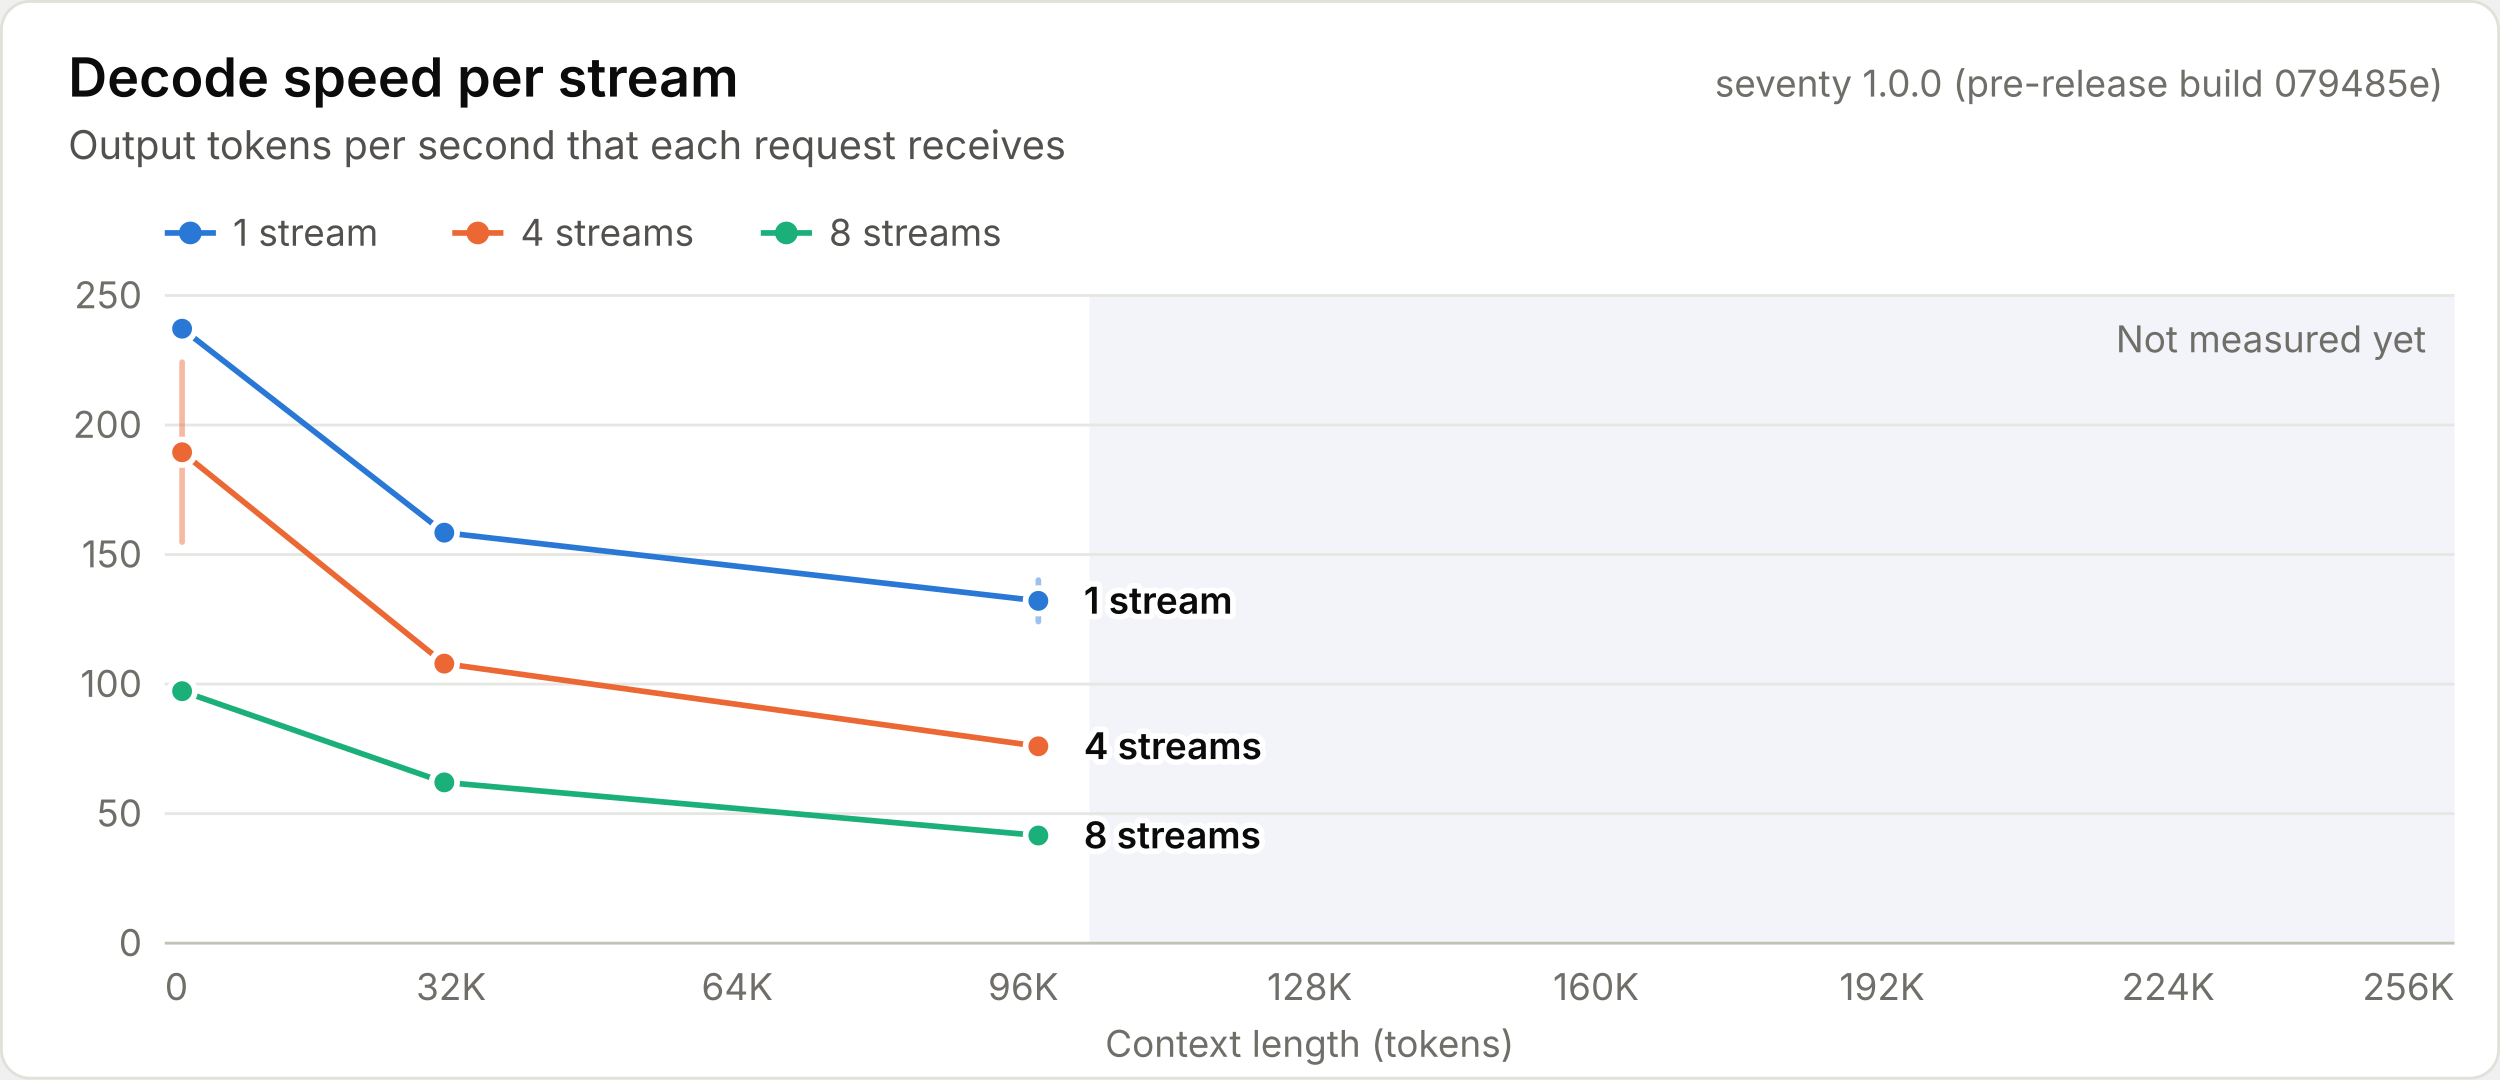
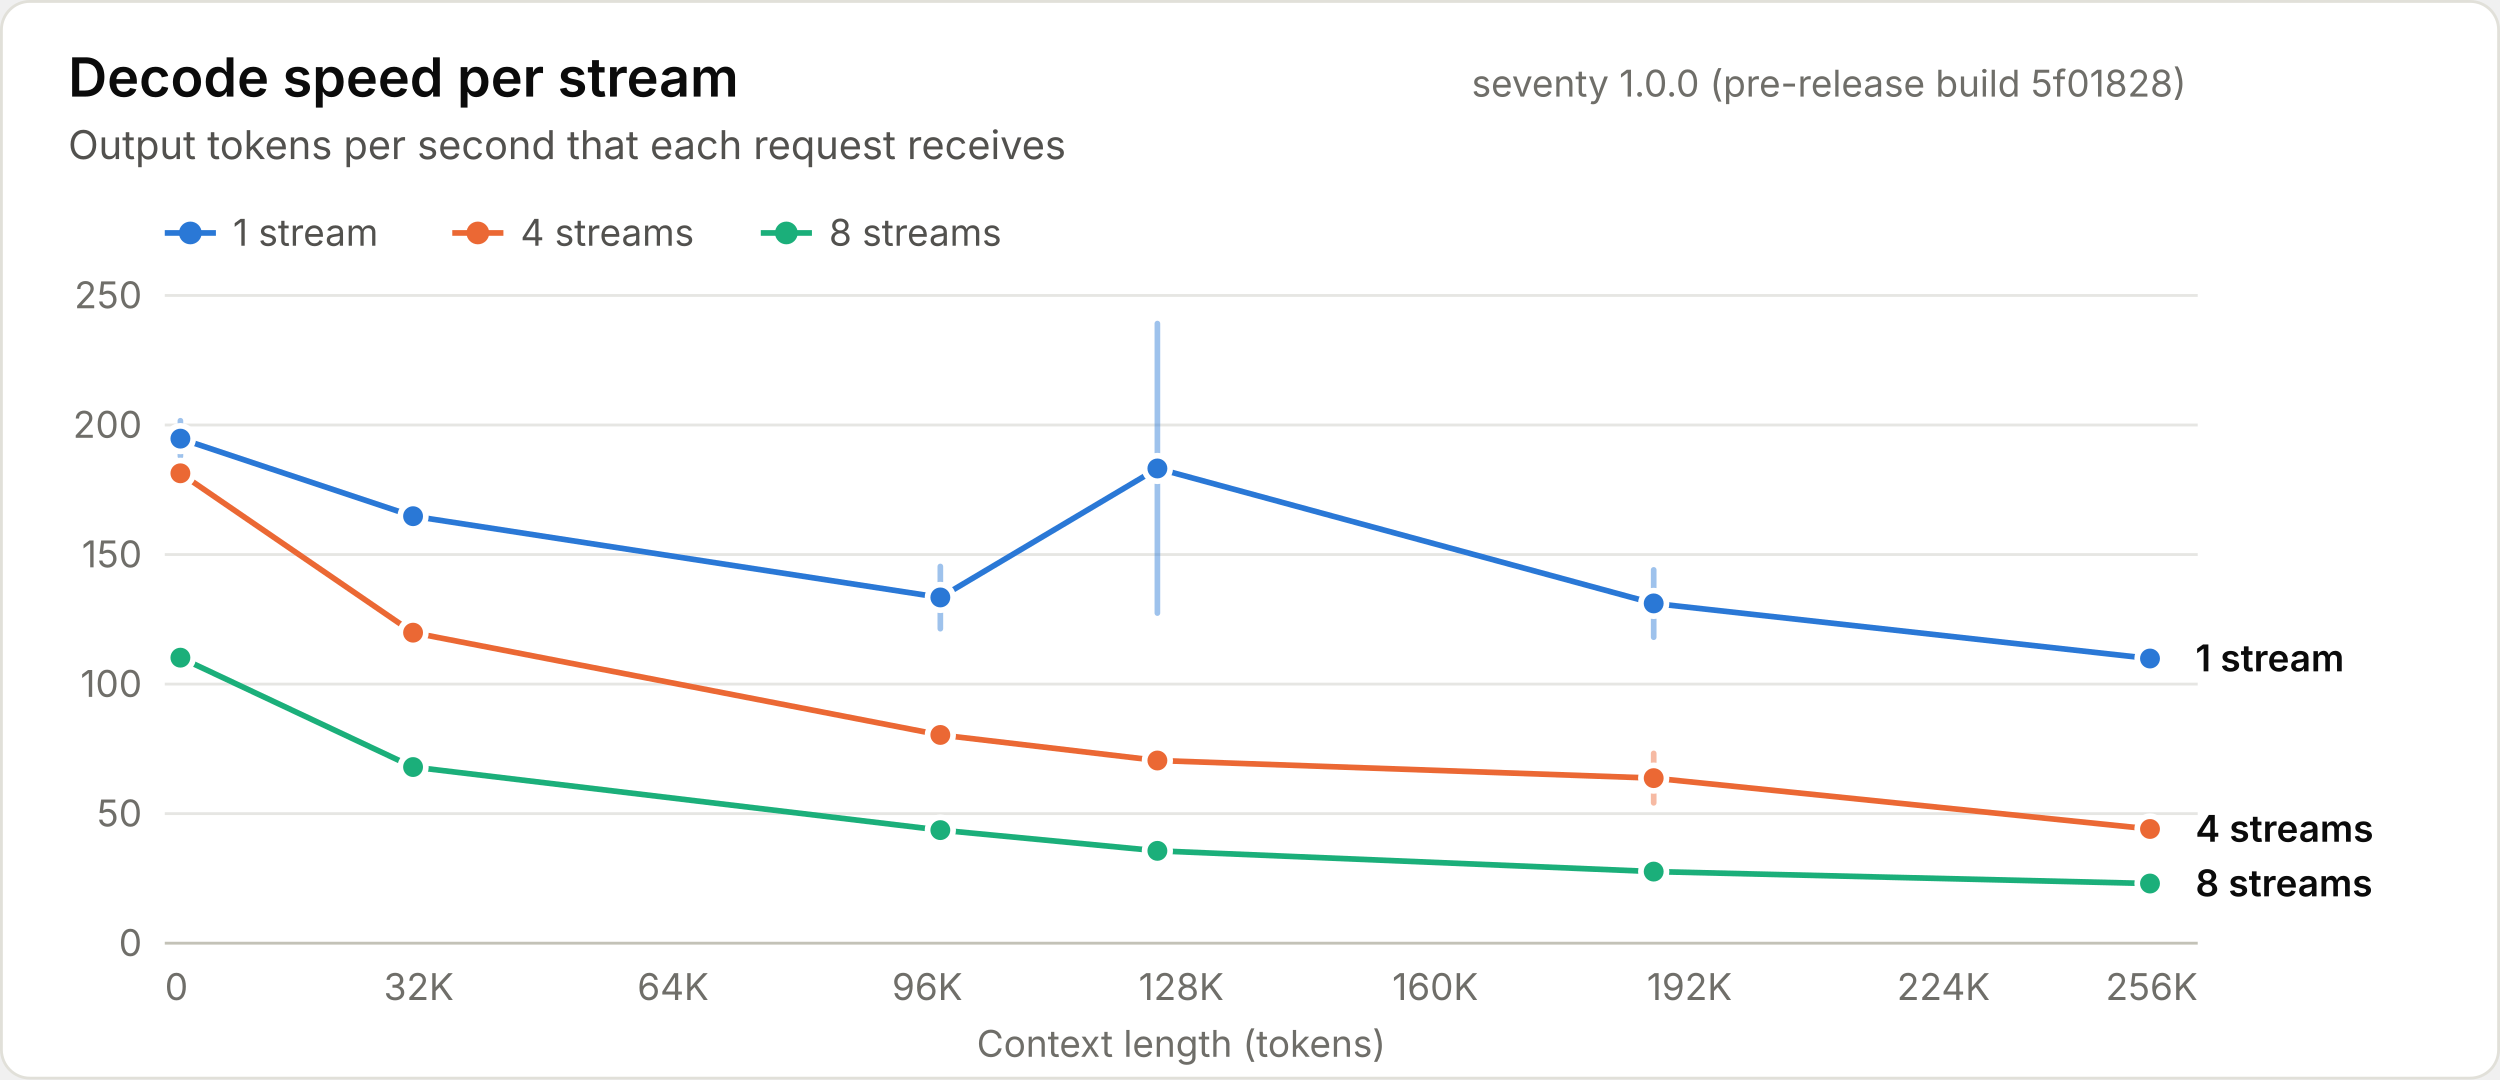
<svg xmlns="http://www.w3.org/2000/svg" viewBox="0 0 880 380" width="880" height="380" font-family="Inter, system-ui, -apple-system, 'Segoe UI', Helvetica, Arial, sans-serif" role="img" aria-label="Decode speed per stream">
  <rect x="0.5" y="0.5" width="879" height="379" rx="10" fill="#ffffff" stroke="#e1e0d9" />
  <text x="24.0" y="34.0" font-size="19" font-weight="600" fill="#0b0b0b" text-anchor="start">Decode speed per stream</text>
  <text x="24.0" y="56.0" font-size="14" font-weight="400" fill="#52514e" text-anchor="start">Output tokens per second that each request receives</text>
-   <text x="860.0" y="34.0" font-size="13" font-weight="400" fill="#6f6e69" text-anchor="end">seventy 1.0.0 (pre-release build 079485e)</text>
-   <rect x="383.5" y="104" width="480.5" height="228" fill="#f2f4fa" />
-   <text x="854.0" y="124.0" font-size="13" font-weight="400" fill="#6f6e69" text-anchor="end">Not measured yet</text>
-   <line x1="58" x2="864" y1="332.0" y2="332.0" stroke="#c3c2b7" stroke-width="1" />
+   <text x="769.6" y="34.0" font-size="13" font-weight="400" fill="#6f6e69" text-anchor="end">seventy 1.0.0 (pre-release build 5f01828)</text>
+   <line x1="58" x2="773.6" y1="332.0" y2="332.0" stroke="#c3c2b7" stroke-width="1" />
  <text x="50.0" y="336.5" font-size="13" font-weight="400" fill="#6f6e69" text-anchor="end">0</text>
-   <line x1="58" x2="864" y1="286.4" y2="286.4" stroke="#e6e6e3" stroke-width="1" />
+   <line x1="58" x2="773.6" y1="286.4" y2="286.4" stroke="#e6e6e3" stroke-width="1" />
  <text x="50.0" y="290.9" font-size="13" font-weight="400" fill="#6f6e69" text-anchor="end">50</text>
-   <line x1="58" x2="864" y1="240.8" y2="240.8" stroke="#e6e6e3" stroke-width="1" />
+   <line x1="58" x2="773.6" y1="240.8" y2="240.8" stroke="#e6e6e3" stroke-width="1" />
  <text x="50.0" y="245.3" font-size="13" font-weight="400" fill="#6f6e69" text-anchor="end">100</text>
-   <line x1="58" x2="864" y1="195.2" y2="195.2" stroke="#e6e6e3" stroke-width="1" />
+   <line x1="58" x2="773.6" y1="195.2" y2="195.2" stroke="#e6e6e3" stroke-width="1" />
  <text x="50.0" y="199.7" font-size="13" font-weight="400" fill="#6f6e69" text-anchor="end">150</text>
-   <line x1="58" x2="864" y1="149.6" y2="149.6" stroke="#e6e6e3" stroke-width="1" />
+   <line x1="58" x2="773.6" y1="149.6" y2="149.6" stroke="#e6e6e3" stroke-width="1" />
  <text x="50.0" y="154.1" font-size="13" font-weight="400" fill="#6f6e69" text-anchor="end">200</text>
-   <line x1="58" x2="864" y1="104.0" y2="104.0" stroke="#e6e6e3" stroke-width="1" />
+   <line x1="58" x2="773.6" y1="104.0" y2="104.0" stroke="#e6e6e3" stroke-width="1" />
  <text x="50.0" y="108.5" font-size="13" font-weight="400" fill="#6f6e69" text-anchor="end">250</text>
  <text x="58.0" y="352.0" font-size="13" font-weight="400" fill="#6f6e69" text-anchor="start">0</text>
-   <text x="158.8" y="352.0" font-size="13" font-weight="400" fill="#6f6e69" text-anchor="middle">32K</text>
-   <text x="259.5" y="352.0" font-size="13" font-weight="400" fill="#6f6e69" text-anchor="middle">64K</text>
-   <text x="360.2" y="352.0" font-size="13" font-weight="400" fill="#6f6e69" text-anchor="middle">96K</text>
-   <text x="461.0" y="352.0" font-size="13" font-weight="400" fill="#6f6e69" text-anchor="middle">128K</text>
-   <text x="561.8" y="352.0" font-size="13" font-weight="400" fill="#6f6e69" text-anchor="middle">160K</text>
-   <text x="662.5" y="352.0" font-size="13" font-weight="400" fill="#6f6e69" text-anchor="middle">192K</text>
-   <text x="763.2" y="352.0" font-size="13" font-weight="400" fill="#6f6e69" text-anchor="middle">224K</text>
-   <text x="864.0" y="352.0" font-size="13" font-weight="400" fill="#6f6e69" text-anchor="end">256K</text>
-   <text x="461.0" y="372.0" font-size="13" font-weight="400" fill="#6f6e69" text-anchor="middle">Context length (tokens)</text>
-   <polyline points="64.1,115.7 156.4,187.5 365.5,211.5" fill="none" stroke="#2a78d6" stroke-width="2" stroke-linejoin="round" stroke-linecap="round" />
-   <line x1="64.1" x2="64.1" y1="116.4" y2="114.9" stroke="#2a78d6" stroke-opacity="0.45" stroke-width="2" stroke-linecap="round" />
-   <circle cx="64.1" cy="115.7" r="4.5" fill="#2a78d6" stroke="#ffffff" stroke-width="2" />
-   <circle cx="156.4" cy="187.5" r="4.5" fill="#2a78d6" stroke="#ffffff" stroke-width="2" />
-   <line x1="365.5" x2="365.5" y1="218.8" y2="204.2" stroke="#2a78d6" stroke-opacity="0.45" stroke-width="2" stroke-linecap="round" />
-   <circle cx="365.5" cy="211.5" r="4.5" fill="#2a78d6" stroke="#ffffff" stroke-width="2" />
-   <polyline points="64.1,159.2 156.4,233.6 365.5,262.7" fill="none" stroke="#eb6834" stroke-width="2" stroke-linejoin="round" stroke-linecap="round" />
-   <line x1="64.1" x2="64.1" y1="190.8" y2="127.5" stroke="#eb6834" stroke-opacity="0.45" stroke-width="2" stroke-linecap="round" />
-   <circle cx="64.1" cy="159.2" r="4.5" fill="#eb6834" stroke="#ffffff" stroke-width="2" />
-   <circle cx="156.4" cy="233.6" r="4.5" fill="#eb6834" stroke="#ffffff" stroke-width="2" />
-   <circle cx="365.5" cy="262.7" r="4.5" fill="#eb6834" stroke="#ffffff" stroke-width="2" />
-   <polyline points="64.1,243.3 156.4,275.4 365.5,294.1" fill="none" stroke="#1baf7a" stroke-width="2" stroke-linejoin="round" stroke-linecap="round" />
-   <line x1="64.1" x2="64.1" y1="246.1" y2="240.5" stroke="#1baf7a" stroke-opacity="0.45" stroke-width="2" stroke-linecap="round" />
-   <circle cx="64.1" cy="243.3" r="4.5" fill="#1baf7a" stroke="#ffffff" stroke-width="2" />
-   <line x1="156.4" x2="156.4" y1="277.3" y2="273.5" stroke="#1baf7a" stroke-opacity="0.45" stroke-width="2" stroke-linecap="round" />
-   <circle cx="156.4" cy="275.4" r="4.5" fill="#1baf7a" stroke="#ffffff" stroke-width="2" />
-   <line x1="365.5" x2="365.5" y1="295.4" y2="292.8" stroke="#1baf7a" stroke-opacity="0.45" stroke-width="2" stroke-linecap="round" />
-   <circle cx="365.5" cy="294.1" r="4.5" fill="#1baf7a" stroke="#ffffff" stroke-width="2" />
-   <text x="381.5" y="216.0" font-size="13" font-weight="600" fill="#0b0b0b" text-anchor="start" paint-order="stroke" stroke="#ffffff" stroke-width="4" stroke-linejoin="round">1 stream</text>
-   <text x="381.5" y="267.2" font-size="13" font-weight="600" fill="#0b0b0b" text-anchor="start" paint-order="stroke" stroke="#ffffff" stroke-width="4" stroke-linejoin="round">4 streams</text>
-   <text x="381.5" y="298.6" font-size="13" font-weight="600" fill="#0b0b0b" text-anchor="start" paint-order="stroke" stroke="#ffffff" stroke-width="4" stroke-linejoin="round">8 streams</text>
+   <text x="147.4" y="352.0" font-size="13" font-weight="400" fill="#6f6e69" text-anchor="middle">32K</text>
+   <text x="236.9" y="352.0" font-size="13" font-weight="400" fill="#6f6e69" text-anchor="middle">64K</text>
+   <text x="326.4" y="352.0" font-size="13" font-weight="400" fill="#6f6e69" text-anchor="middle">96K</text>
+   <text x="415.8" y="352.0" font-size="13" font-weight="400" fill="#6f6e69" text-anchor="middle">128K</text>
+   <text x="505.2" y="352.0" font-size="13" font-weight="400" fill="#6f6e69" text-anchor="middle">160K</text>
+   <text x="594.7" y="352.0" font-size="13" font-weight="400" fill="#6f6e69" text-anchor="middle">192K</text>
+   <text x="684.1" y="352.0" font-size="13" font-weight="400" fill="#6f6e69" text-anchor="middle">224K</text>
+   <text x="773.6" y="352.0" font-size="13" font-weight="400" fill="#6f6e69" text-anchor="end">256K</text>
+   <text x="415.8" y="372.0" font-size="13" font-weight="400" fill="#6f6e69" text-anchor="middle">Context length (tokens)</text>
+   <polyline points="63.5,154.4 145.4,181.7 331.0,210.3 407.4,164.9 582.1,212.4 756.8,231.8" fill="none" stroke="#2a78d6" stroke-width="2" stroke-linejoin="round" stroke-linecap="round" />
+   <line x1="63.5" x2="63.5" y1="160.6" y2="148.1" stroke="#2a78d6" stroke-opacity="0.45" stroke-width="2" stroke-linecap="round" />
+   <circle cx="63.5" cy="154.4" r="4.5" fill="#2a78d6" stroke="#ffffff" stroke-width="2" />
+   <circle cx="145.4" cy="181.7" r="4.5" fill="#2a78d6" stroke="#ffffff" stroke-width="2" />
+   <line x1="331.0" x2="331.0" y1="221.3" y2="199.4" stroke="#2a78d6" stroke-opacity="0.45" stroke-width="2" stroke-linecap="round" />
+   <circle cx="331.0" cy="210.3" r="4.5" fill="#2a78d6" stroke="#ffffff" stroke-width="2" />
+   <line x1="407.4" x2="407.4" y1="215.8" y2="113.9" stroke="#2a78d6" stroke-opacity="0.45" stroke-width="2" stroke-linecap="round" />
+   <circle cx="407.4" cy="164.9" r="4.5" fill="#2a78d6" stroke="#ffffff" stroke-width="2" />
+   <line x1="582.1" x2="582.1" y1="224.3" y2="200.6" stroke="#2a78d6" stroke-opacity="0.45" stroke-width="2" stroke-linecap="round" />
+   <circle cx="582.1" cy="212.4" r="4.5" fill="#2a78d6" stroke="#ffffff" stroke-width="2" />
+   <line x1="756.8" x2="756.8" y1="234.3" y2="229.2" stroke="#2a78d6" stroke-opacity="0.45" stroke-width="2" stroke-linecap="round" />
+   <circle cx="756.8" cy="231.8" r="4.5" fill="#2a78d6" stroke="#ffffff" stroke-width="2" />
+   <polyline points="63.5,166.6 145.4,222.7 331.0,258.7 407.4,267.7 582.1,273.9 756.8,291.8" fill="none" stroke="#eb6834" stroke-width="2" stroke-linejoin="round" stroke-linecap="round" />
+   <line x1="63.5" x2="63.5" y1="170.8" y2="162.3" stroke="#eb6834" stroke-opacity="0.45" stroke-width="2" stroke-linecap="round" />
+   <circle cx="63.5" cy="166.6" r="4.5" fill="#eb6834" stroke="#ffffff" stroke-width="2" />
+   <line x1="145.4" x2="145.4" y1="226.8" y2="218.5" stroke="#eb6834" stroke-opacity="0.45" stroke-width="2" stroke-linecap="round" />
+   <circle cx="145.4" cy="222.7" r="4.5" fill="#eb6834" stroke="#ffffff" stroke-width="2" />
+   <line x1="331.0" x2="331.0" y1="260.9" y2="256.5" stroke="#eb6834" stroke-opacity="0.45" stroke-width="2" stroke-linecap="round" />
+   <circle cx="331.0" cy="258.7" r="4.5" fill="#eb6834" stroke="#ffffff" stroke-width="2" />
+   <line x1="407.4" x2="407.4" y1="269.5" y2="265.9" stroke="#eb6834" stroke-opacity="0.45" stroke-width="2" stroke-linecap="round" />
+   <circle cx="407.4" cy="267.7" r="4.5" fill="#eb6834" stroke="#ffffff" stroke-width="2" />
+   <line x1="582.1" x2="582.1" y1="282.6" y2="265.2" stroke="#eb6834" stroke-opacity="0.45" stroke-width="2" stroke-linecap="round" />
+   <circle cx="582.1" cy="273.9" r="4.5" fill="#eb6834" stroke="#ffffff" stroke-width="2" />
+   <line x1="756.8" x2="756.8" y1="292.5" y2="291.1" stroke="#eb6834" stroke-opacity="0.45" stroke-width="2" stroke-linecap="round" />
+   <circle cx="756.8" cy="291.8" r="4.5" fill="#eb6834" stroke="#ffffff" stroke-width="2" />
+   <polyline points="63.5,231.5 145.4,270.0 331.0,292.2 407.4,299.5 582.1,306.8 756.8,311.0" fill="none" stroke="#1baf7a" stroke-width="2" stroke-linejoin="round" stroke-linecap="round" />
+   <line x1="63.5" x2="63.5" y1="234.1" y2="228.9" stroke="#1baf7a" stroke-opacity="0.45" stroke-width="2" stroke-linecap="round" />
+   <circle cx="63.5" cy="231.5" r="4.5" fill="#1baf7a" stroke="#ffffff" stroke-width="2" />
+   <circle cx="145.4" cy="270.0" r="4.5" fill="#1baf7a" stroke="#ffffff" stroke-width="2" />
+   <circle cx="331.0" cy="292.2" r="4.5" fill="#1baf7a" stroke="#ffffff" stroke-width="2" />
+   <line x1="407.4" x2="407.4" y1="300.3" y2="298.7" stroke="#1baf7a" stroke-opacity="0.45" stroke-width="2" stroke-linecap="round" />
+   <circle cx="407.4" cy="299.5" r="4.5" fill="#1baf7a" stroke="#ffffff" stroke-width="2" />
+   <circle cx="582.1" cy="306.8" r="4.5" fill="#1baf7a" stroke="#ffffff" stroke-width="2" />
+   <circle cx="756.8" cy="311.0" r="4.5" fill="#1baf7a" stroke="#ffffff" stroke-width="2" />
+   <text x="772.8" y="236.3" font-size="13" font-weight="600" fill="#0b0b0b" text-anchor="start" paint-order="stroke" stroke="#ffffff" stroke-width="4" stroke-linejoin="round">1 stream</text>
+   <text x="772.8" y="296.3" font-size="13" font-weight="600" fill="#0b0b0b" text-anchor="start" paint-order="stroke" stroke="#ffffff" stroke-width="4" stroke-linejoin="round">4 streams</text>
+   <text x="772.8" y="315.5" font-size="13" font-weight="600" fill="#0b0b0b" text-anchor="start" paint-order="stroke" stroke="#ffffff" stroke-width="4" stroke-linejoin="round">8 streams</text>
  <line x1="58" x2="76" y1="82" y2="82" stroke="#2a78d6" stroke-width="2" />
  <circle cx="67" cy="82" r="4" fill="#2a78d6" />
  <text x="82.0" y="86.5" font-size="13" font-weight="400" fill="#52514e" text-anchor="start">1 stream</text>
  <line x1="159.2" x2="177.2" y1="82" y2="82" stroke="#eb6834" stroke-width="2" />
  <circle cx="168.2" cy="82" r="4" fill="#eb6834" />
  <text x="183.2" y="86.5" font-size="13" font-weight="400" fill="#52514e" text-anchor="start">4 streams</text>
  <line x1="267.8" x2="285.8" y1="82" y2="82" stroke="#1baf7a" stroke-width="2" />
  <circle cx="276.8" cy="82" r="4" fill="#1baf7a" />
  <text x="291.8" y="86.5" font-size="13" font-weight="400" fill="#52514e" text-anchor="start">8 streams</text>
</svg>
